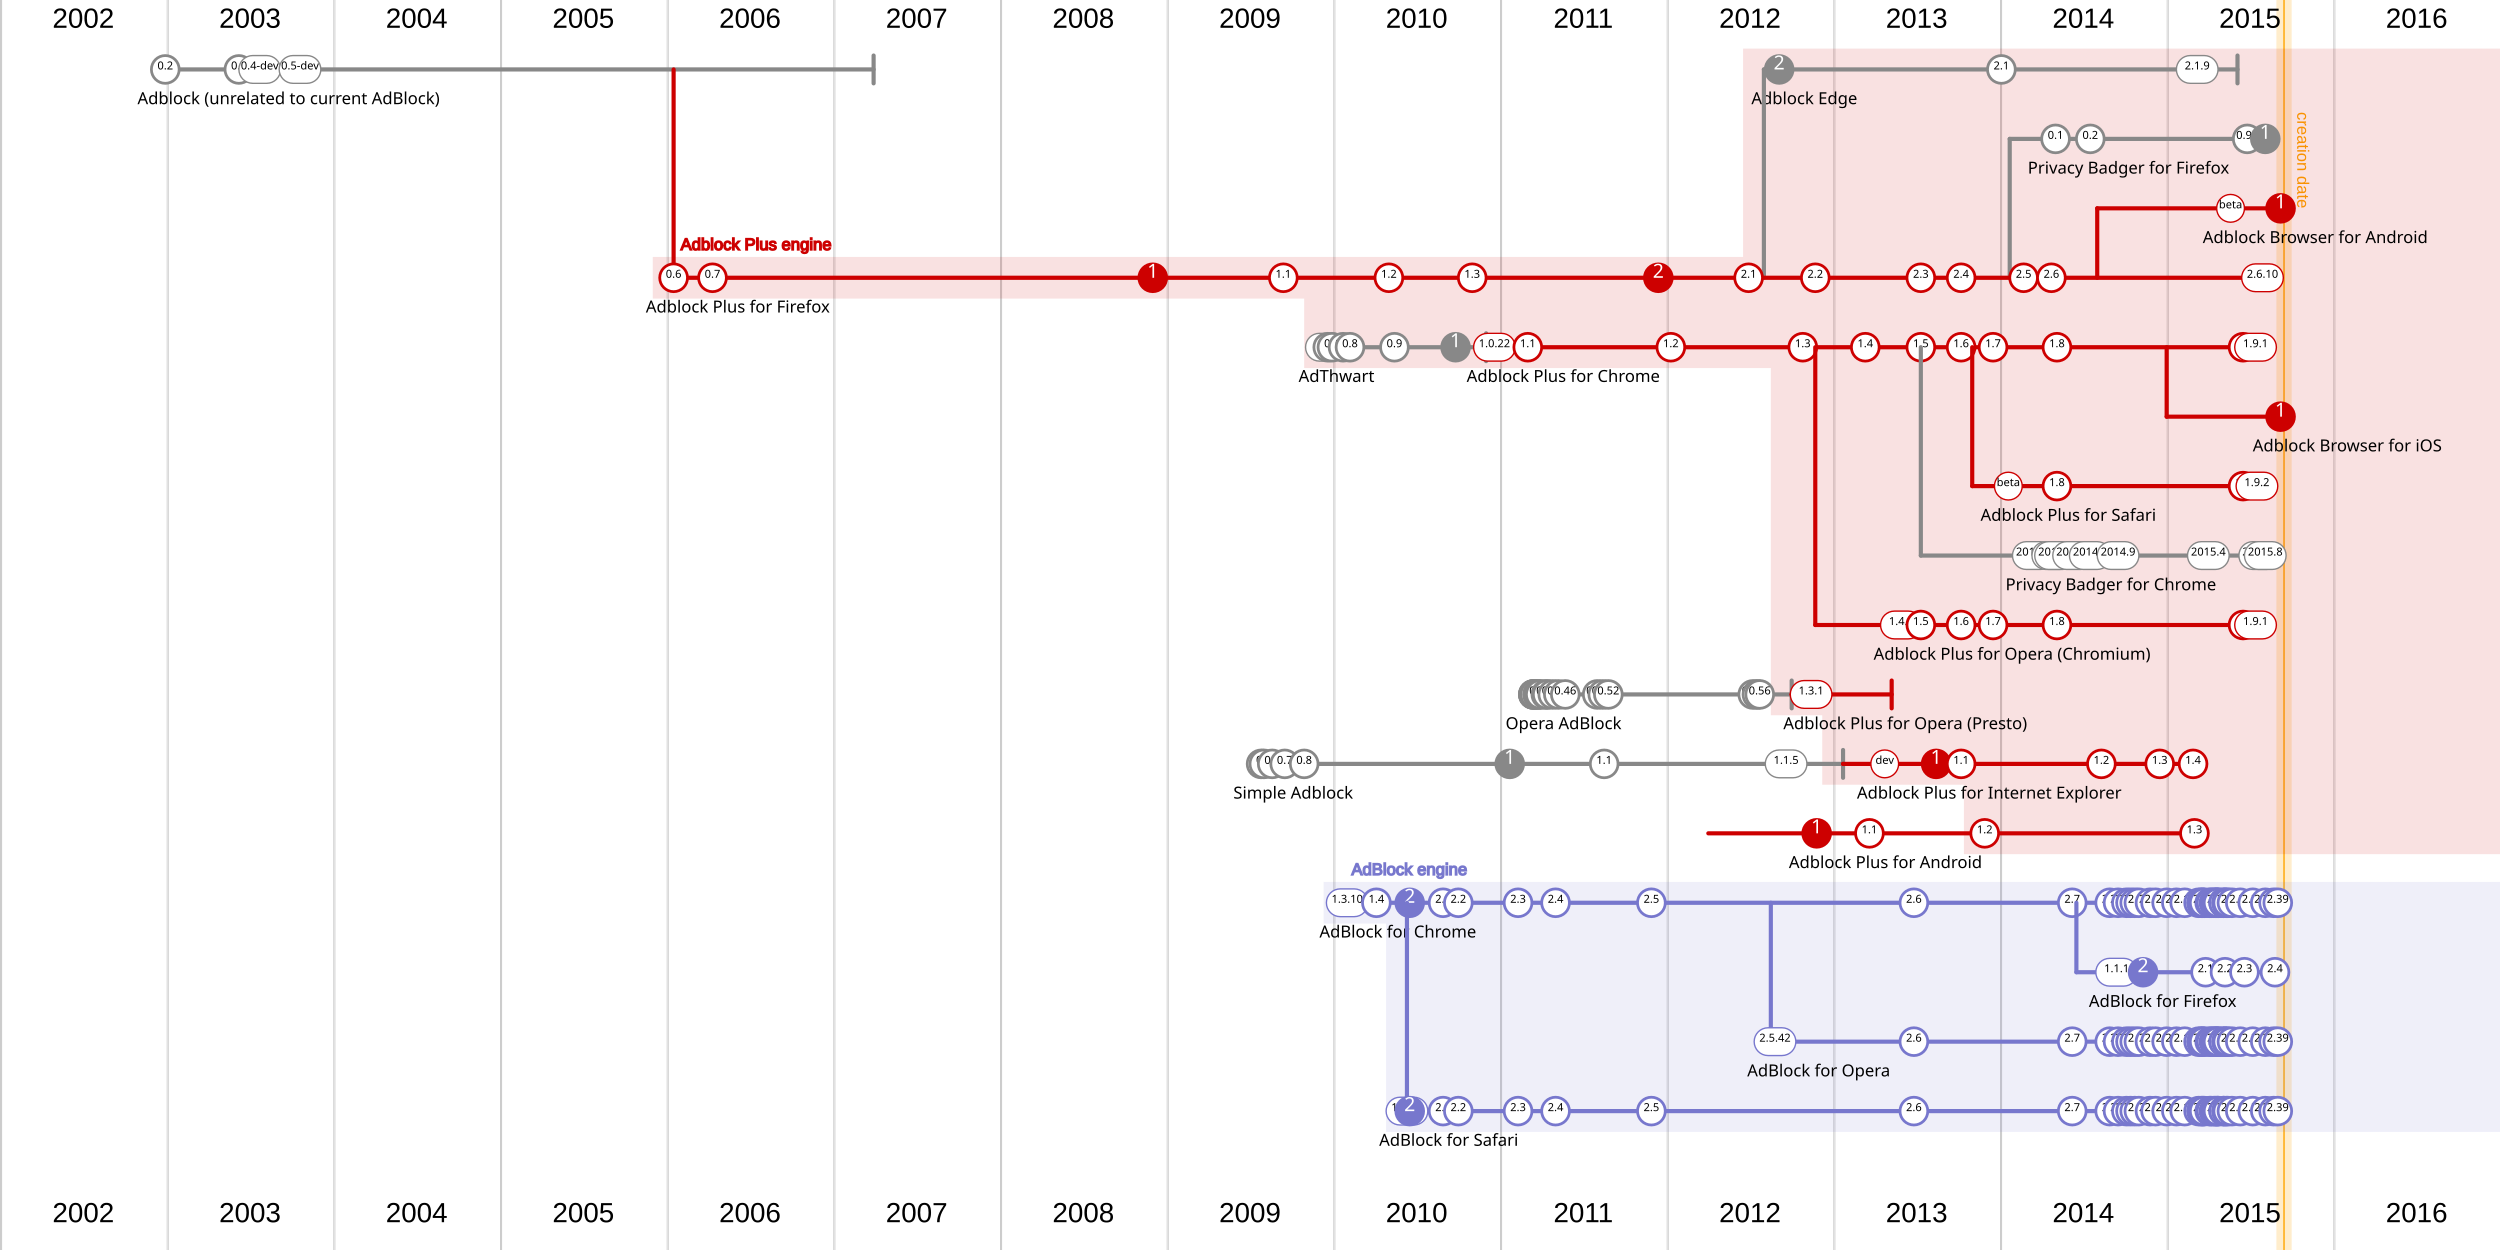
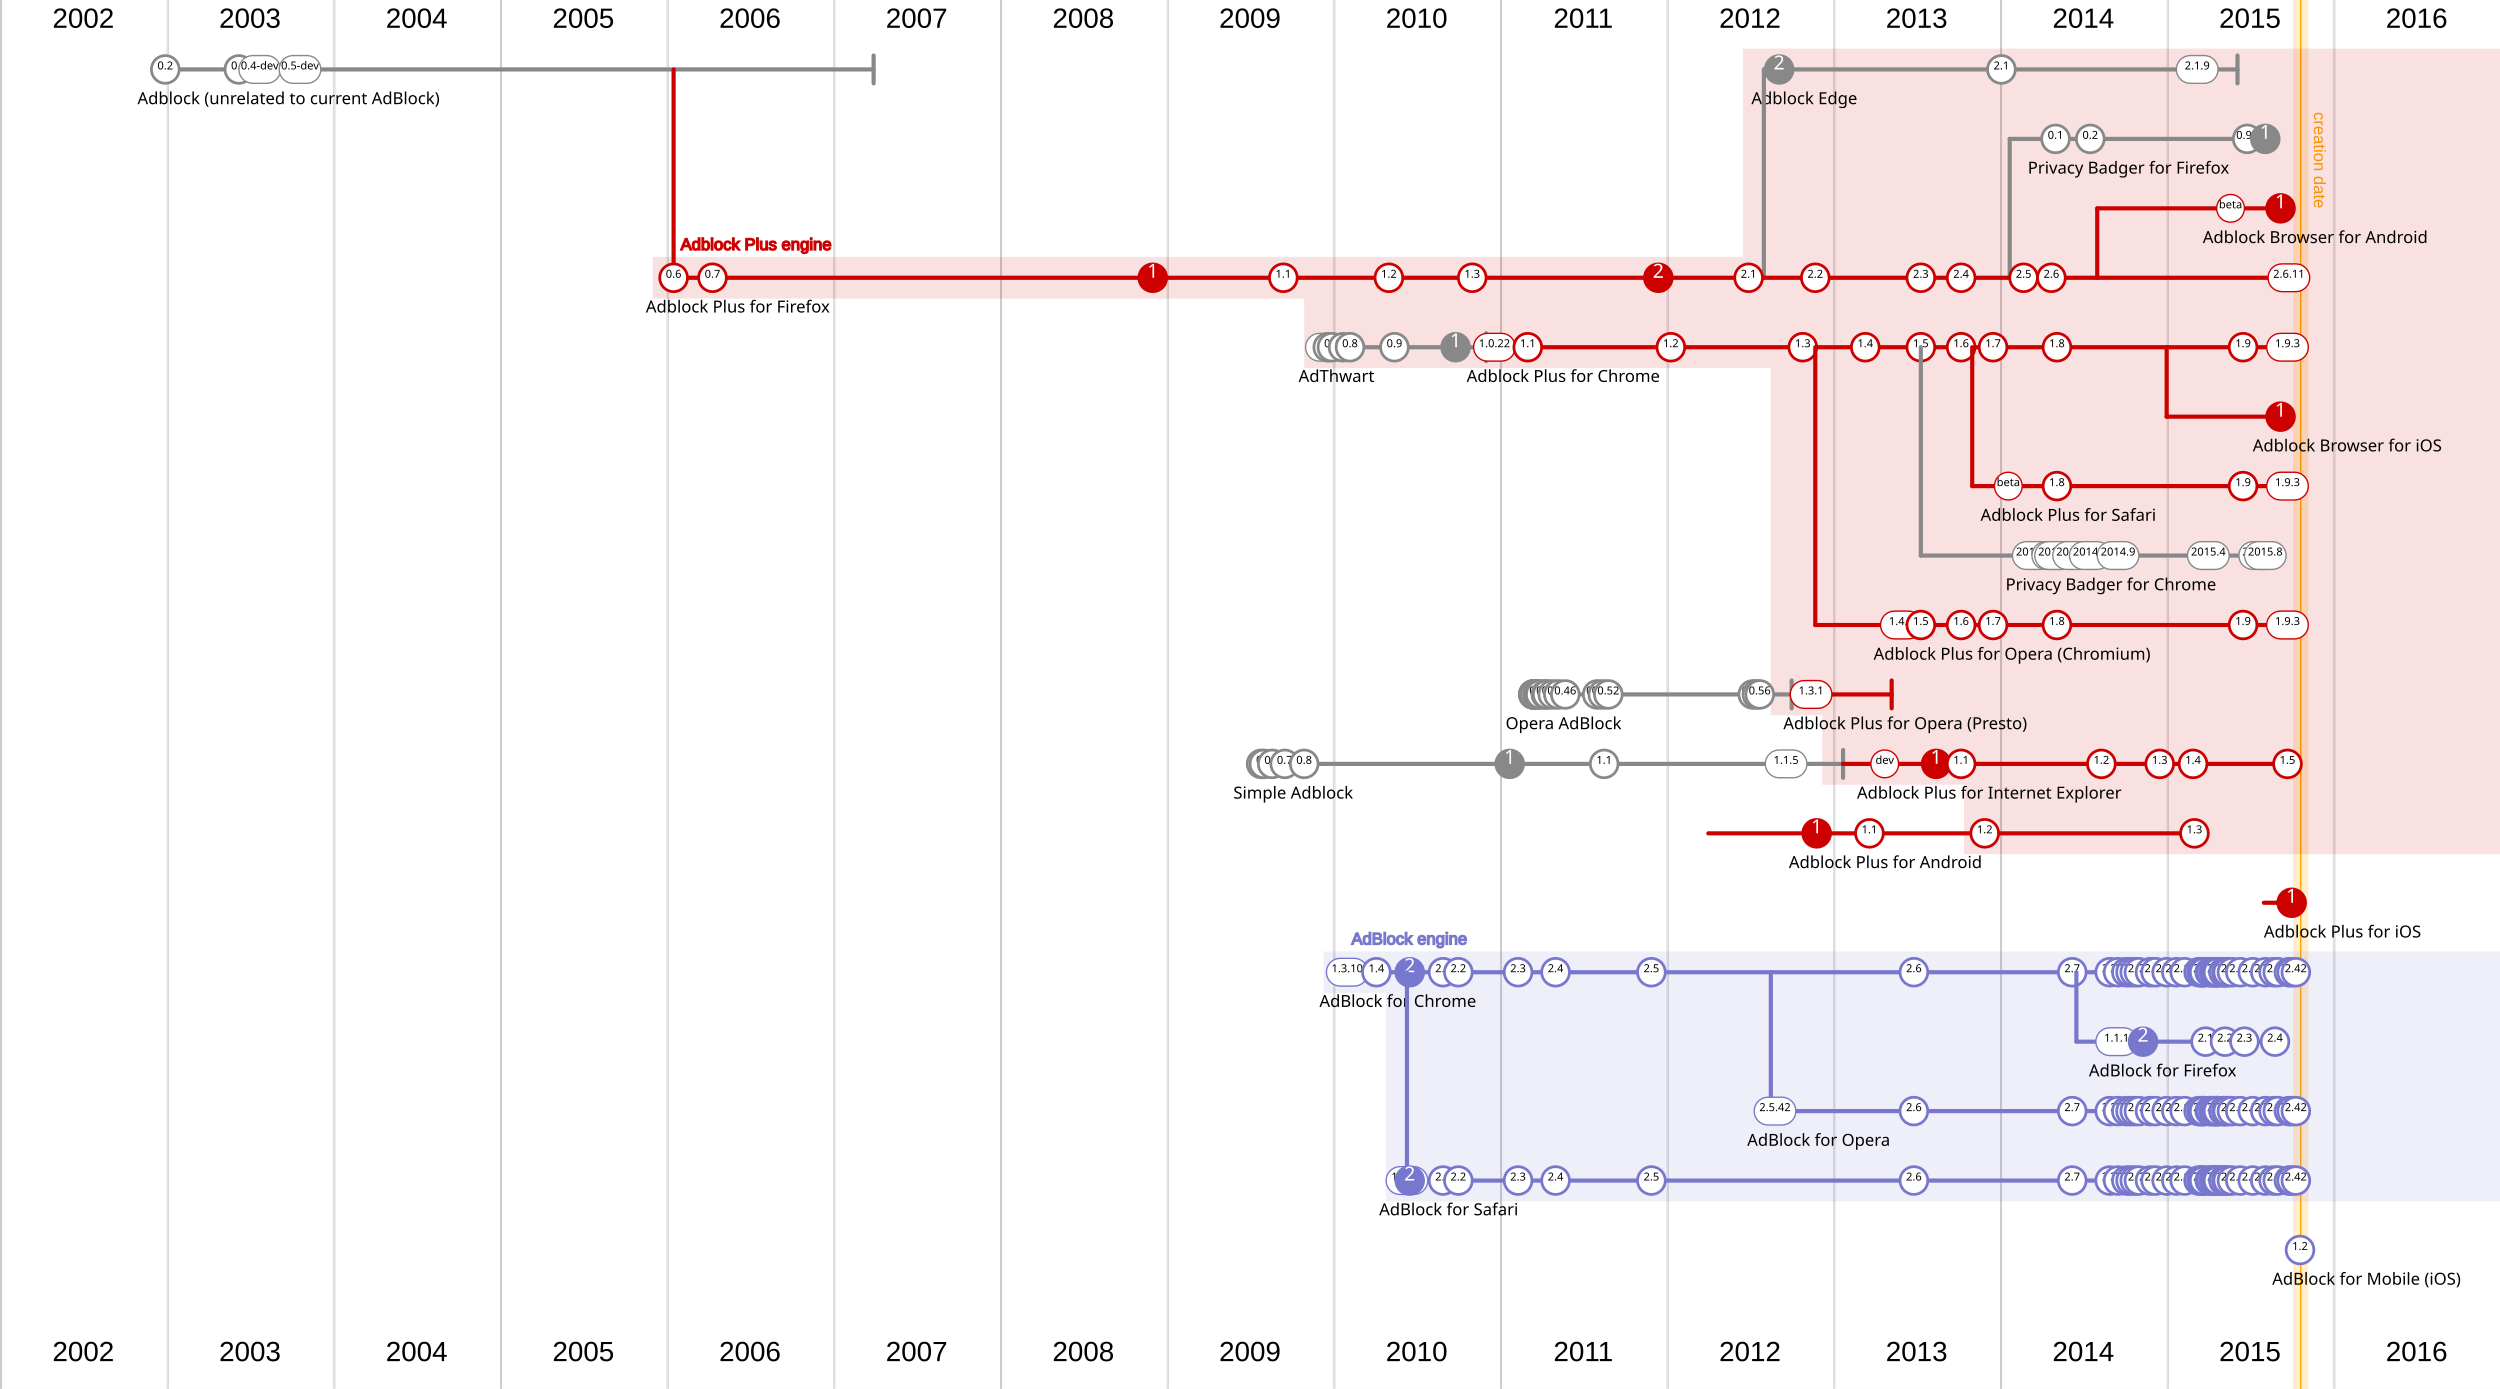
- <svg xmlns="http://www.w3.org/2000/svg" xmlns:xlink="http://www.w3.org/1999/xlink" width="1800" height="900">
+ <svg xmlns="http://www.w3.org/2000/svg" xmlns:xlink="http://www.w3.org/1999/xlink" width="1800" height="1000">
  <defs>
    <style type="text/css">
      @namespace xlink url(http://www.w3.org/1999/xlink);
      
      text {
        font-family: "Arial", sans-serif;
        text-align: center;
        color: black;
      }
      
      line {
        stroke-linecap: round;
        stroke-width: 3px;
      }
      
      circle {
        stroke-width: 2px;
        fill: white;
      }
      
      #yearlabels text {
        font-size: 20px;
        text-anchor: middle;
      }
      
      .adblocker, .engine {
        font-size: 12px;
        font-family: sans-serif;
      }
      
      .engine {
        text-anchor: end;
        font-style: italic;
        font-weight: bold;
      }
      
      #longver {
        fill: white;
        transform: translate(-15px, -10px);
      }
      
      use[xlink|href="#longver"] {
        stroke-width: 2px;
      }
      
      .engine-none line,
      .engine-none circle,
      .engine-none use {
        stroke: #888;
      }
      
      .engine-none .version.release-major circle {
        fill: #888;
      }
      
      .engine-adblockplus-core line,
      .engine-adblockplus-core circle,
      .engine-adblockplus-core use {
        stroke: #CD0000;
      }
      
      .engine-adblockplus-core .version.release-major circle {
        fill: #CD0000;
      }
      .engine-adblock line,
      .engine-adblock circle,
      .engine-adblock use {
        stroke: #7777CD;
      }
      
      .engine-adblock .version.release-major circle {
        fill: #7777CD;
      }
      
      .version.release-patch circle,
      .version.release-patch use {
        stroke-width: 1px;
      }
      
      .version text {
        alignment-baseline: central;
        font-family: sans-serif;
        font-size: 8px;
        text-anchor: middle;
      }
      
      .version.release-major text {
        font-family: sans-serif;
        font-size: 14px;
        fill: white;
        text-anchor: middle;
      }
    </style>
    <pattern id="bglines" patternUnits="userSpaceOnUse" width="120" height="100%">
      <line x1="0" x2="0" y2="100%" stroke="#CCC" />
    </pattern>
    <rect id="longver" width="30" height="20" rx="10" />
    <g id="yearlabels">
      <text x="0">2002</text>
      <text x="120">2003</text>
      <text x="240">2004</text>
      <text x="360">2005</text>
      <text x="480">2006</text>
      <text x="600">2007</text>
      <text x="720">2008</text>
      <text x="840">2009</text>
      <text x="960">2010</text>
      <text x="1080">2011</text>
      <text x="1200">2012</text>
      <text x="1320">2013</text>
      <text x="1440">2014</text>
      <text x="1560">2015</text>
      <text x="1680">2016</text>
    </g>
    <g id="original" class="engine-none">
      <a xlink:href="http://adblock.mozdev.org/">
        <text x="0" y="0" dx="99" dy="25" class="adblocker">Adblock (unrelated to current AdBlock)</text>
      </a>
      <line stroke="" x1="111" x2="629" />
      <g class="version release-minor">
        <circle cx="119" r="10" />
        <text x="119" y="0" dy="0">0.2</text>
      </g>
      <g class="version release-minor">
        <circle cx="172" r="10" />
        <text x="172" y="0" dy="0">0.3</text>
      </g>
      <g class="version release-patch">
        <use x="187" xlink:href="#longver" />
        <text x="187" y="0" dy="0">0.4-dev</text>
      </g>
      <g class="version release-patch">
        <use x="216" xlink:href="#longver" />
        <text x="216" y="0" dy="0">0.5-dev</text>
      </g>
      <line stroke="" x1="629" y1="10" x2="629" y2="-10" />
    </g>
    <g id="adblockedge" class="engine-none">
      <a xlink:href="https://bitbucket.org/adstomper/adblockedge/">
        <text x="0" y="0" dx="1261" dy="25" class="adblocker">Adblock Edge</text>
      </a>
      <line stroke="" x1="1270" x2="1611" />
      <line stroke="" x1="1270" x2="1270" y1="0" y2="150" />
      <g class="version release-major">
        <circle cx="1281" r="10" />
        <text x="1281" y="0" dy="0">2</text>
      </g>
      <g class="version release-minor">
        <circle cx="1441" r="10" />
        <text x="1441" y="0" dy="0">2.1</text>
      </g>
      <g class="version release-patch">
        <use x="1582" xlink:href="#longver" />
        <text x="1582" y="0" dy="0">2.1.9</text>
      </g>
      <line stroke="" x1="1611" y1="10" x2="1611" y2="-10" />
    </g>
    <g id="privacybadger-firefox" class="engine-none">
      <a xlink:href="https://www.eff.org/privacybadger">
        <text x="0" y="0" dx="1460" dy="25" class="adblocker">Privacy Badger for Firefox</text>
      </a>
      <line stroke="" x1="1447" x2="1631" />
      <line stroke="" x1="1447" x2="1447" y1="0" y2="100" />
      <g class="version release-minor">
        <circle cx="1480" r="10" />
        <text x="1480" y="0" dy="0">0.1</text>
      </g>
      <g class="version release-minor">
        <circle cx="1505" r="10" />
        <text x="1505" y="0" dy="0">0.2</text>
      </g>
      <g class="version release-minor">
        <circle cx="1618" r="10" />
        <text x="1618" y="0" dy="0">0.99</text>
      </g>
      <g class="version release-major">
        <circle cx="1631" r="10" />
        <text x="1631" y="0" dy="0">1</text>
      </g>
    </g>
    <g id="adblockbrowser-android" class="engine-adblockplus-core">
      <a xlink:href="https://adblockbrowser.org">
        <text x="0" y="0" dx="1586" dy="25" class="adblocker">Adblock Browser for Android</text>
      </a>
      <line stroke="" x1="1510" x2="1642" />
      <line stroke="" x1="1510" x2="1510" y1="0" y2="50" />
      <g class="version release-patch">
        <circle cx="1606" r="10" />
        <text x="1606" y="0" dy="0">beta</text>
      </g>
      <g class="version release-major">
        <circle cx="1642" r="10" />
        <text x="1642" y="0" dy="0">1</text>
      </g>
    </g>
    <g id="adblockplus-firefox" class="engine-adblockplus-core">
      <a xlink:href="https://adblockplus.org/en/firefox">
        <text x="0" y="0" dx="465" dy="25" class="adblocker">Adblock Plus for Firefox</text>
      </a>
-       <line stroke="" x1="485" x2="1629" />
+       <line stroke="" x1="485" x2="1648" />
      <line stroke="" x1="485" x2="485" y1="0" y2="-150" />
      <g class="version release-minor">
        <circle cx="485" r="10" />
        <text x="485" y="0" dy="0">0.6</text>
      </g>
      <g class="version release-minor">
        <circle cx="513" r="10" />
        <text x="513" y="0" dy="0">0.7</text>
      </g>
      <g class="version release-major">
        <circle cx="830" r="10" />
        <text x="830" y="0" dy="0">1</text>
      </g>
      <g class="version release-minor">
        <circle cx="924" r="10" />
        <text x="924" y="0" dy="0">1.1</text>
      </g>
      <g class="version release-minor">
        <circle cx="1000" r="10" />
        <text x="1000" y="0" dy="0">1.2</text>
      </g>
      <g class="version release-minor">
        <circle cx="1060" r="10" />
        <text x="1060" y="0" dy="0">1.3</text>
      </g>
      <g class="version release-major">
        <circle cx="1194" r="10" />
        <text x="1194" y="0" dy="0">2</text>
      </g>
      <g class="version release-minor">
        <circle cx="1259" r="10" />
        <text x="1259" y="0" dy="0">2.1</text>
      </g>
      <g class="version release-minor">
        <circle cx="1307" r="10" />
        <text x="1307" y="0" dy="0">2.2</text>
      </g>
      <g class="version release-minor">
        <circle cx="1383" r="10" />
        <text x="1383" y="0" dy="0">2.3</text>
      </g>
      <g class="version release-minor">
        <circle cx="1412" r="10" />
        <text x="1412" y="0" dy="0">2.4</text>
      </g>
      <g class="version release-minor">
        <circle cx="1457" r="10" />
        <text x="1457" y="0" dy="0">2.5</text>
      </g>
      <g class="version release-minor">
        <circle cx="1477" r="10" />
        <text x="1477" y="0" dy="0">2.6</text>
      </g>
      <g class="version release-patch">
-         <use x="1629" xlink:href="#longver" />
-         <text x="1629" y="0" dy="0">2.6.10</text>
+         <use x="1648" xlink:href="#longver" />
+         <text x="1648" y="0" dy="0">2.6.11</text>
      </g>
    </g>
    <g id="adthwart" class="engine-none">
      <a xlink:href="https://code.google.com/p/adthwart/">
        <text x="0" y="0" dx="935" dy="25" class="adblocker">AdThwart</text>
      </a>
      <line stroke="" x1="954" x2="1070" />
      <g class="version release-patch">
        <use x="955" xlink:href="#longver" />
        <text x="955" y="0" dy="0">0.4.8</text>
      </g>
      <g class="version release-minor">
        <circle cx="956" r="10" />
        <text x="956" y="0" dy="0">0.5</text>
      </g>
      <g class="version release-minor">
        <circle cx="959" r="10" />
        <text x="959" y="0" dy="0">0.6</text>
      </g>
      <g class="version release-minor">
        <circle cx="967" r="10" />
        <text x="967" y="0" dy="0">0.7</text>
      </g>
      <g class="version release-minor">
        <circle cx="972" r="10" />
        <text x="972" y="0" dy="0">0.8</text>
      </g>
      <g class="version release-minor">
        <circle cx="1004" r="10" />
        <text x="1004" y="0" dy="0">0.9</text>
      </g>
      <g class="version release-major">
        <circle cx="1048" r="10" />
        <text x="1048" y="0" dy="0">1</text>
      </g>
      <line stroke="" x1="1070" y1="10" x2="1070" y2="-10" />
    </g>
    <g id="adblockplus-chrome" class="engine-adblockplus-core">
      <a xlink:href="https://adblockplus.org/en/chrome">
        <text x="0" y="0" dx="1056" dy="25" class="adblocker">Adblock Plus for Chrome</text>
      </a>
-       <line stroke="" x1="1070" x2="1624" />
+       <line stroke="" x1="1070" x2="1647" />
      <line stroke="" x1="1070" x2="1070" y1="0" y2="0" />
      <g class="version release-patch">
        <use x="1076" xlink:href="#longver" />
        <text x="1076" y="0" dy="0">1.0.22</text>
      </g>
      <g class="version release-minor">
        <circle cx="1100" r="10" />
        <text x="1100" y="0" dy="0">1.1</text>
      </g>
      <g class="version release-minor">
        <circle cx="1203" r="10" />
        <text x="1203" y="0" dy="0">1.2</text>
      </g>
      <g class="version release-minor">
        <circle cx="1298" r="10" />
        <text x="1298" y="0" dy="0">1.3</text>
      </g>
      <g class="version release-minor">
        <circle cx="1343" r="10" />
        <text x="1343" y="0" dy="0">1.4</text>
      </g>
      <g class="version release-minor">
        <circle cx="1383" r="10" />
        <text x="1383" y="0" dy="0">1.5</text>
      </g>
      <g class="version release-minor">
        <circle cx="1412" r="10" />
        <text x="1412" y="0" dy="0">1.6</text>
      </g>
      <g class="version release-minor">
        <circle cx="1435" r="10" />
        <text x="1435" y="0" dy="0">1.7</text>
      </g>
      <g class="version release-minor">
        <circle cx="1481" r="10" />
        <text x="1481" y="0" dy="0">1.8</text>
      </g>
      <g class="version release-minor">
        <circle cx="1615" r="10" />
        <text x="1615" y="0" dy="0">1.9</text>
      </g>
      <g class="version release-patch">
-         <use x="1624" xlink:href="#longver" />
-         <text x="1624" y="0" dy="0">1.9.1</text>
+         <use x="1647" xlink:href="#longver" />
+         <text x="1647" y="0" dy="0">1.9.3</text>
      </g>
    </g>
    <g id="adblockbrowser-ios" class="engine-adblockplus-core">
      <a xlink:href="https://adblockbrowser.org">
        <text x="0" y="0" dx="1622" dy="25" class="adblocker">Adblock Browser for iOS</text>
      </a>
      <line stroke="" x1="1560" x2="1642" />
      <line stroke="" x1="1560" x2="1560" y1="0" y2="-50" />
      <g class="version release-major">
        <circle cx="1642" r="10" />
        <text x="1642" y="0" dy="0">1</text>
      </g>
    </g>
    <g id="adblockplus-safari" class="engine-adblockplus-core">
      <a xlink:href="https://adblockplus.org/en/safari">
        <text x="0" y="0" dx="1426" dy="25" class="adblocker">Adblock Plus for Safari</text>
      </a>
-       <line stroke="" x1="1420" x2="1625" />
+       <line stroke="" x1="1420" x2="1647" />
      <line stroke="" x1="1420" x2="1420" y1="0" y2="-100" />
      <g class="version release-patch">
        <circle cx="1446" r="10" />
        <text x="1446" y="0" dy="0">beta</text>
      </g>
      <g class="version release-minor">
        <circle cx="1481" r="10" />
        <text x="1481" y="0" dy="0">1.8</text>
      </g>
      <g class="version release-minor">
        <circle cx="1615" r="10" />
        <text x="1615" y="0" dy="0">1.9</text>
      </g>
      <g class="version release-patch">
-         <use x="1625" xlink:href="#longver" />
-         <text x="1625" y="0" dy="0">1.9.2</text>
+         <use x="1647" xlink:href="#longver" />
+         <text x="1647" y="0" dy="0">1.9.3</text>
      </g>
    </g>
    <g id="privacybadger-chrome" class="engine-none">
      <a xlink:href="https://www.eff.org/privacybadger">
        <text x="0" y="0" dx="1444" dy="25" class="adblocker">Privacy Badger for Chrome</text>
      </a>
      <line stroke="" x1="1383" x2="1631" />
      <line stroke="" x1="1383" x2="1383" y1="0" y2="-150" />
      <g class="version release-minor">
        <use x="1464" xlink:href="#longver" />
        <text x="1464" y="0" dy="0">2014.3</text>
      </g>
      <g class="version release-minor">
        <use x="1478" xlink:href="#longver" />
        <text x="1478" y="0" dy="0">2014.4</text>
      </g>
      <g class="version release-minor">
        <use x="1480" xlink:href="#longver" />
        <text x="1480" y="0" dy="0">2014.5</text>
      </g>
      <g class="version release-minor">
        <use x="1493" xlink:href="#longver" />
        <text x="1493" y="0" dy="0">2014.6</text>
      </g>
      <g class="version release-minor">
        <use x="1505" xlink:href="#longver" />
        <text x="1505" y="0" dy="0">2014.7</text>
      </g>
      <g class="version release-minor">
        <use x="1525" xlink:href="#longver" />
        <text x="1525" y="0" dy="0">2014.9</text>
      </g>
      <g class="version release-minor">
        <use x="1590" xlink:href="#longver" />
        <text x="1590" y="0" dy="0">2015.4</text>
      </g>
      <g class="version release-minor">
        <use x="1627" xlink:href="#longver" />
        <text x="1627" y="0" dy="0">2015.7</text>
      </g>
      <g class="version release-minor">
        <use x="1631" xlink:href="#longver" />
        <text x="1631" y="0" dy="0">2015.8</text>
      </g>
    </g>
    <g id="adblockplus-opera-chromium" class="engine-adblockplus-core">
      <a xlink:href="https://adblockplus.org/en/opera">
        <text x="0" y="0" dx="1349" dy="25" class="adblocker">Adblock Plus for Opera (Chromium)</text>
      </a>
-       <line stroke="" x1="1307" x2="1624" />
+       <line stroke="" x1="1307" x2="1647" />
      <line stroke="" x1="1307" x2="1307" y1="0" y2="-200" />
      <g class="version release-patch">
        <use x="1369" xlink:href="#longver" />
        <text x="1369" y="0" dy="0">1.4.1</text>
      </g>
      <g class="version release-minor">
        <circle cx="1383" r="10" />
        <text x="1383" y="0" dy="0">1.5</text>
      </g>
      <g class="version release-minor">
        <circle cx="1412" r="10" />
        <text x="1412" y="0" dy="0">1.6</text>
      </g>
      <g class="version release-minor">
        <circle cx="1435" r="10" />
        <text x="1435" y="0" dy="0">1.7</text>
      </g>
      <g class="version release-minor">
        <circle cx="1481" r="10" />
        <text x="1481" y="0" dy="0">1.8</text>
      </g>
      <g class="version release-minor">
        <circle cx="1615" r="10" />
        <text x="1615" y="0" dy="0">1.9</text>
      </g>
      <g class="version release-patch">
-         <use x="1624" xlink:href="#longver" />
-         <text x="1624" y="0" dy="0">1.9.1</text>
+         <use x="1647" xlink:href="#longver" />
+         <text x="1647" y="0" dy="0">1.9.3</text>
      </g>
    </g>
    <g id="opera-adblock" class="engine-none">
      <a xlink:href="">
        <text x="0" y="0" dx="1084" dy="25" class="adblocker">Opera AdBlock</text>
      </a>
      <line stroke="" x1="1104" x2="1290" />
      <g class="version release-minor">
        <circle cx="1104" r="10" />
        <text x="1104" y="0" dy="0">0.12</text>
      </g>
      <g class="version release-minor">
        <circle cx="1104" r="10" />
        <text x="1104" y="0" dy="0">0.13</text>
      </g>
      <g class="version release-minor">
        <circle cx="1104" r="10" />
        <text x="1104" y="0" dy="0">0.14</text>
      </g>
      <g class="version release-minor">
        <circle cx="1105" r="10" />
        <text x="1105" y="0" dy="0">0.23</text>
      </g>
      <g class="version release-minor">
        <circle cx="1107" r="10" />
        <text x="1107" y="0" dy="0">0.27</text>
      </g>
      <g class="version release-minor">
        <circle cx="1108" r="10" />
        <text x="1108" y="0" dy="0">0.32</text>
      </g>
      <g class="version release-minor">
        <circle cx="1109" r="10" />
        <text x="1109" y="0" dy="0">0.34</text>
      </g>
      <g class="version release-minor">
        <circle cx="1113" r="10" />
        <text x="1113" y="0" dy="0">0.37</text>
      </g>
      <g class="version release-minor">
        <circle cx="1114" r="10" />
        <text x="1114" y="0" dy="0">0.38</text>
      </g>
      <g class="version release-minor">
        <circle cx="1118" r="10" />
        <text x="1118" y="0" dy="0">0.43</text>
      </g>
      <g class="version release-minor">
        <circle cx="1122" r="10" />
        <text x="1122" y="0" dy="0">0.44</text>
      </g>
      <g class="version release-minor">
        <circle cx="1127" r="10" />
        <text x="1127" y="0" dy="0">0.46</text>
      </g>
      <g class="version release-minor">
        <circle cx="1150" r="10" />
        <text x="1150" y="0" dy="0">0.50</text>
      </g>
      <g class="version release-minor">
        <circle cx="1154" r="10" />
        <text x="1154" y="0" dy="0">0.51</text>
      </g>
      <g class="version release-minor">
        <circle cx="1158" r="10" />
        <text x="1158" y="0" dy="0">0.52</text>
      </g>
      <g class="version release-minor">
        <circle cx="1262" r="10" />
        <text x="1262" y="0" dy="0">0.54</text>
      </g>
      <g class="version release-minor">
        <circle cx="1265" r="10" />
        <text x="1265" y="0" dy="0">0.55</text>
      </g>
      <g class="version release-minor">
        <circle cx="1267" r="10" />
        <text x="1267" y="0" dy="0">0.56</text>
      </g>
      <line stroke="" x1="1290" y1="10" x2="1290" y2="-10" />
    </g>
    <g id="adblockplus-opera-presto" class="engine-adblockplus-core">
      <a xlink:href="https://adblockplus.org/en/opera">
        <text x="0" y="0" dx="1284" dy="25" class="adblocker">Adblock Plus for Opera (Presto)</text>
      </a>
      <line stroke="" x1="1290" x2="1362" />
      <line stroke="" x1="1290" x2="1290" y1="0" y2="0" />
      <g class="version release-patch">
        <use x="1304" xlink:href="#longver" />
        <text x="1304" y="0" dy="0">1.3.1</text>
      </g>
      <line stroke="" x1="1362" y1="10" x2="1362" y2="-10" />
    </g>
    <g id="simpleadblock" class="engine-none">
      <a xlink:href="http://simple-adblock.com/releases/ and https://hg.adblockplus.org/adblockplusie">
        <text x="0" y="0" dx="888" dy="25" class="adblocker">Simple Adblock</text>
      </a>
      <line stroke="" x1="908" x2="1327" />
      <g class="version release-minor">
        <circle cx="908" r="10" />
        <text x="908" y="0" dy="0">0.4</text>
      </g>
      <g class="version release-minor">
        <circle cx="910" r="10" />
        <text x="910" y="0" dy="0">0.5</text>
      </g>
      <g class="version release-minor">
        <circle cx="916" r="10" />
        <text x="916" y="0" dy="0">0.6</text>
      </g>
      <g class="version release-minor">
        <circle cx="925" r="10" />
        <text x="925" y="0" dy="0">0.7</text>
      </g>
      <g class="version release-minor">
        <circle cx="939" r="10" />
        <text x="939" y="0" dy="0">0.8</text>
      </g>
      <g class="version release-major">
        <circle cx="1087" r="10" />
        <text x="1087" y="0" dy="0">1</text>
      </g>
      <g class="version release-minor">
        <circle cx="1155" r="10" />
        <text x="1155" y="0" dy="0">1.1</text>
      </g>
      <g class="version release-patch">
        <use x="1286" xlink:href="#longver" />
        <text x="1286" y="0" dy="0">1.1.5</text>
      </g>
      <line stroke="" x1="1327" y1="10" x2="1327" y2="-10" />
    </g>
    <g id="adblockplus-ie" class="engine-adblockplus-core">
      <a xlink:href="https://adblockplus.org/en/internet-explorer">
        <text x="0" y="0" dx="1337" dy="25" class="adblocker">Adblock Plus for Internet Explorer</text>
      </a>
-       <line stroke="" x1="1327" x2="1579" />
+       <line stroke="" x1="1327" x2="1647" />
      <line stroke="" x1="1327" x2="1327" y1="0" y2="0" />
      <g class="version release-patch">
        <circle cx="1357" r="10" />
        <text x="1357" y="0" dy="0">dev</text>
      </g>
      <g class="version release-major">
        <circle cx="1394" r="10" />
        <text x="1394" y="0" dy="0">1</text>
      </g>
      <g class="version release-minor">
        <circle cx="1412" r="10" />
        <text x="1412" y="0" dy="0">1.1</text>
      </g>
      <g class="version release-minor">
        <circle cx="1513" r="10" />
        <text x="1513" y="0" dy="0">1.2</text>
      </g>
      <g class="version release-minor">
        <circle cx="1555" r="10" />
        <text x="1555" y="0" dy="0">1.3</text>
      </g>
      <g class="version release-minor">
        <circle cx="1579" r="10" />
        <text x="1579" y="0" dy="0">1.4</text>
+       </g>
+       <g class="version release-minor">
+         <circle cx="1647" r="10" />
+         <text x="1647" y="0" dy="0">1.5</text>
      </g>
    </g>
    <g id="adblockplus-android" class="engine-adblockplus-core">
      <a xlink:href="https://adblockplus.org/en/android">
        <text x="0" y="0" dx="1288" dy="25" class="adblocker">Adblock Plus for Android</text>
      </a>
      <line stroke="" x1="1230" x2="1580" />
      <g class="version release-major">
        <circle cx="1308" r="10" />
        <text x="1308" y="0" dy="0">1</text>
      </g>
      <g class="version release-minor">
        <circle cx="1346" r="10" />
        <text x="1346" y="0" dy="0">1.1</text>
      </g>
      <g class="version release-minor">
        <circle cx="1429" r="10" />
        <text x="1429" y="0" dy="0">1.2</text>
      </g>
      <g class="version release-minor">
        <circle cx="1580" r="10" />
        <text x="1580" y="0" dy="0">1.3</text>
      </g>
    </g>
+     <g id="adblockplus-ios" class="engine-adblockplus-core">
+       <a xlink:href="https://adblockplus.org/en/safari">
+         <text x="0" y="0" dx="1630" dy="25" class="adblocker">Adblock Plus for iOS</text>
+       </a>
+       <line stroke="" x1="1630" x2="1650" />
+       <g class="version release-major">
+         <circle cx="1650" r="10" />
+         <text x="1650" y="0" dy="0">1</text>
+       </g>
+     </g>
    <g id="adblock-chrome" class="engine-adblock">
      <a xlink:href="https://getadblock.com/">
        <text x="0" y="0" dx="950" dy="25" class="adblocker">AdBlock for Chrome</text>
      </a>
-       <line stroke="" x1="968" x2="1640" />
+       <line stroke="" x1="968" x2="1653" />
      <g class="version release-patch">
        <use x="970" xlink:href="#longver" />
        <text x="970" y="0" dy="0">1.3.10</text>
      </g>
      <g class="version release-minor">
        <circle cx="991" r="10" />
        <text x="991" y="0" dy="0">1.4</text>
      </g>
      <g class="version release-major">
        <circle cx="1015" r="10" />
        <text x="1015" y="0" dy="0">2</text>
      </g>
      <g class="version release-minor">
        <circle cx="1039" r="10" />
        <text x="1039" y="0" dy="0">2.1</text>
      </g>
      <g class="version release-minor">
        <circle cx="1050" r="10" />
        <text x="1050" y="0" dy="0">2.2</text>
      </g>
      <g class="version release-minor">
        <circle cx="1093" r="10" />
        <text x="1093" y="0" dy="0">2.3</text>
      </g>
      <g class="version release-minor">
        <circle cx="1120" r="10" />
        <text x="1120" y="0" dy="0">2.4</text>
      </g>
      <g class="version release-minor">
        <circle cx="1189" r="10" />
        <text x="1189" y="0" dy="0">2.5</text>
      </g>
      <g class="version release-minor">
        <circle cx="1378" r="10" />
        <text x="1378" y="0" dy="0">2.6</text>
      </g>
      <g class="version release-minor">
        <circle cx="1492" r="10" />
        <text x="1492" y="0" dy="0">2.7</text>
      </g>
      <g class="version release-minor">
        <circle cx="1519" r="10" />
        <text x="1519" y="0" dy="0">2.8</text>
      </g>
      <g class="version release-minor">
        <circle cx="1525" r="10" />
        <text x="1525" y="0" dy="0">2.9</text>
      </g>
      <g class="version release-minor">
        <circle cx="1531" r="10" />
        <text x="1531" y="0" dy="0">2.10</text>
      </g>
      <g class="version release-minor">
        <circle cx="1534" r="10" />
        <text x="1534" y="0" dy="0">2.11</text>
      </g>
      <g class="version release-minor">
        <circle cx="1537" r="10" />
        <text x="1537" y="0" dy="0">2.12</text>
      </g>
      <g class="version release-minor">
        <circle cx="1540" r="10" />
        <text x="1540" y="0" dy="0">2.13</text>
      </g>
      <g class="version release-minor">
        <circle cx="1548" r="10" />
        <text x="1548" y="0" dy="0">2.14</text>
      </g>
      <g class="version release-minor">
        <circle cx="1552" r="10" />
        <text x="1552" y="0" dy="0">2.15</text>
      </g>
      <g class="version release-minor">
        <circle cx="1560" r="10" />
        <text x="1560" y="0" dy="0">2.16</text>
      </g>
      <g class="version release-minor">
        <circle cx="1567" r="10" />
        <text x="1567" y="0" dy="0">2.17</text>
      </g>
      <g class="version release-minor">
        <circle cx="1573" r="10" />
        <text x="1573" y="0" dy="0">2.18</text>
      </g>
      <g class="version release-minor">
        <circle cx="1583" r="10" />
        <text x="1583" y="0" dy="0">2.19</text>
      </g>
      <g class="version release-minor">
        <circle cx="1585" r="10" />
        <text x="1585" y="0" dy="0">2.20</text>
      </g>
      <g class="version release-minor">
        <circle cx="1586" r="10" />
        <text x="1586" y="0" dy="0">2.21</text>
      </g>
      <g class="version release-minor">
        <circle cx="1587" r="10" />
        <text x="1587" y="0" dy="0">2.22</text>
      </g>
      <g class="version release-minor">
        <circle cx="1591" r="10" />
        <text x="1591" y="0" dy="0">2.23</text>
      </g>
      <g class="version release-minor">
        <circle cx="1592" r="10" />
        <text x="1592" y="0" dy="0">2.24</text>
      </g>
      <g class="version release-minor">
        <circle cx="1594" r="10" />
        <text x="1594" y="0" dy="0">2.25</text>
      </g>
      <g class="version release-minor">
        <circle cx="1595" r="10" />
        <text x="1595" y="0" dy="0">2.26</text>
      </g>
      <g class="version release-minor">
        <circle cx="1596" r="10" />
        <text x="1596" y="0" dy="0">2.27</text>
      </g>
      <g class="version release-minor">
        <circle cx="1597" r="10" />
        <text x="1597" y="0" dy="0">2.28</text>
      </g>
      <g class="version release-minor">
        <circle cx="1597" r="10" />
        <text x="1597" y="0" dy="0">2.29</text>
      </g>
      <g class="version release-minor">
        <circle cx="1601" r="10" />
        <text x="1601" y="0" dy="0">2.30</text>
      </g>
      <g class="version release-minor">
        <circle cx="1601" r="10" />
        <text x="1601" y="0" dy="0">2.31</text>
      </g>
      <g class="version release-minor">
        <circle cx="1603" r="10" />
        <text x="1603" y="0" dy="0">2.32</text>
      </g>
      <g class="version release-minor">
        <circle cx="1604" r="10" />
        <text x="1604" y="0" dy="0">2.33</text>
      </g>
      <g class="version release-minor">
        <circle cx="1607" r="10" />
        <text x="1607" y="0" dy="0">2.34</text>
      </g>
      <g class="version release-minor">
        <circle cx="1613" r="10" />
        <text x="1613" y="0" dy="0">2.35</text>
      </g>
      <g class="version release-minor">
        <circle cx="1622" r="10" />
        <text x="1622" y="0" dy="0">2.36</text>
      </g>
      <g class="version release-minor">
        <circle cx="1631" r="10" />
        <text x="1631" y="0" dy="0">2.37</text>
      </g>
      <g class="version release-minor">
        <circle cx="1637" r="10" />
        <text x="1637" y="0" dy="0">2.38</text>
      </g>
      <g class="version release-minor">
        <circle cx="1640" r="10" />
        <text x="1640" y="0" dy="0">2.39</text>
+       </g>
+       <g class="version release-minor">
+         <circle cx="1648" r="10" />
+         <text x="1648" y="0" dy="0">2.40</text>
+       </g>
+       <g class="version release-minor">
+         <circle cx="1650" r="10" />
+         <text x="1650" y="0" dy="0">2.41</text>
+       </g>
+       <g class="version release-minor">
+         <circle cx="1653" r="10" />
+         <text x="1653" y="0" dy="0">2.42</text>
      </g>
    </g>
    <g id="adblock-firefox" class="engine-adblock">
      <a xlink:href="https://getadblock.com/">
        <text x="0" y="0" dx="1504" dy="25" class="adblocker">AdBlock for Firefox</text>
      </a>
      <line stroke="" x1="1495" x2="1638" />
      <line stroke="" x1="1495" x2="1495" y1="0" y2="-50" />
      <g class="version release-patch">
        <use x="1524" xlink:href="#longver" />
        <text x="1524" y="0" dy="0">1.1.1</text>
      </g>
      <g class="version release-major">
        <circle cx="1543" r="10" />
        <text x="1543" y="0" dy="0">2</text>
      </g>
      <g class="version release-minor">
        <circle cx="1588" r="10" />
        <text x="1588" y="0" dy="0">2.1</text>
      </g>
      <g class="version release-minor">
        <circle cx="1602" r="10" />
        <text x="1602" y="0" dy="0">2.2</text>
      </g>
      <g class="version release-minor">
        <circle cx="1616" r="10" />
        <text x="1616" y="0" dy="0">2.3</text>
      </g>
      <g class="version release-minor">
        <circle cx="1638" r="10" />
        <text x="1638" y="0" dy="0">2.4</text>
      </g>
    </g>
    <g id="adblock-opera" class="engine-adblock">
      <a xlink:href="https://getadblock.com/">
        <text x="0" y="0" dx="1258" dy="25" class="adblocker">AdBlock for Opera</text>
      </a>
-       <line stroke="" x1="1275" x2="1640" />
+       <line stroke="" x1="1275" x2="1653" />
      <line stroke="" x1="1275" x2="1275" y1="0" y2="-100" />
      <g class="version release-patch">
        <use x="1278" xlink:href="#longver" />
        <text x="1278" y="0" dy="0">2.5.42</text>
      </g>
      <g class="version release-minor">
        <circle cx="1378" r="10" />
        <text x="1378" y="0" dy="0">2.6</text>
      </g>
      <g class="version release-minor">
        <circle cx="1492" r="10" />
        <text x="1492" y="0" dy="0">2.7</text>
      </g>
      <g class="version release-minor">
        <circle cx="1519" r="10" />
        <text x="1519" y="0" dy="0">2.8</text>
      </g>
      <g class="version release-minor">
        <circle cx="1525" r="10" />
        <text x="1525" y="0" dy="0">2.9</text>
      </g>
      <g class="version release-minor">
        <circle cx="1531" r="10" />
        <text x="1531" y="0" dy="0">2.10</text>
      </g>
      <g class="version release-minor">
        <circle cx="1534" r="10" />
        <text x="1534" y="0" dy="0">2.11</text>
      </g>
      <g class="version release-minor">
        <circle cx="1537" r="10" />
        <text x="1537" y="0" dy="0">2.12</text>
      </g>
      <g class="version release-minor">
        <circle cx="1540" r="10" />
        <text x="1540" y="0" dy="0">2.13</text>
      </g>
      <g class="version release-minor">
        <circle cx="1548" r="10" />
        <text x="1548" y="0" dy="0">2.14</text>
      </g>
      <g class="version release-minor">
        <circle cx="1552" r="10" />
        <text x="1552" y="0" dy="0">2.15</text>
      </g>
      <g class="version release-minor">
        <circle cx="1560" r="10" />
        <text x="1560" y="0" dy="0">2.16</text>
      </g>
      <g class="version release-minor">
        <circle cx="1567" r="10" />
        <text x="1567" y="0" dy="0">2.17</text>
      </g>
      <g class="version release-minor">
        <circle cx="1573" r="10" />
        <text x="1573" y="0" dy="0">2.18</text>
      </g>
      <g class="version release-minor">
        <circle cx="1583" r="10" />
        <text x="1583" y="0" dy="0">2.19</text>
      </g>
      <g class="version release-minor">
        <circle cx="1585" r="10" />
        <text x="1585" y="0" dy="0">2.20</text>
      </g>
      <g class="version release-minor">
        <circle cx="1586" r="10" />
        <text x="1586" y="0" dy="0">2.21</text>
      </g>
      <g class="version release-minor">
        <circle cx="1587" r="10" />
        <text x="1587" y="0" dy="0">2.22</text>
      </g>
      <g class="version release-minor">
        <circle cx="1591" r="10" />
        <text x="1591" y="0" dy="0">2.23</text>
      </g>
      <g class="version release-minor">
        <circle cx="1592" r="10" />
        <text x="1592" y="0" dy="0">2.24</text>
      </g>
      <g class="version release-minor">
        <circle cx="1594" r="10" />
        <text x="1594" y="0" dy="0">2.25</text>
      </g>
      <g class="version release-minor">
        <circle cx="1595" r="10" />
        <text x="1595" y="0" dy="0">2.26</text>
      </g>
      <g class="version release-minor">
        <circle cx="1596" r="10" />
        <text x="1596" y="0" dy="0">2.27</text>
      </g>
      <g class="version release-minor">
        <circle cx="1597" r="10" />
        <text x="1597" y="0" dy="0">2.28</text>
      </g>
      <g class="version release-minor">
        <circle cx="1597" r="10" />
        <text x="1597" y="0" dy="0">2.29</text>
      </g>
      <g class="version release-minor">
        <circle cx="1601" r="10" />
        <text x="1601" y="0" dy="0">2.30</text>
      </g>
      <g class="version release-minor">
        <circle cx="1601" r="10" />
        <text x="1601" y="0" dy="0">2.31</text>
      </g>
      <g class="version release-minor">
        <circle cx="1603" r="10" />
        <text x="1603" y="0" dy="0">2.32</text>
      </g>
      <g class="version release-minor">
        <circle cx="1604" r="10" />
        <text x="1604" y="0" dy="0">2.33</text>
      </g>
      <g class="version release-minor">
        <circle cx="1607" r="10" />
        <text x="1607" y="0" dy="0">2.34</text>
      </g>
      <g class="version release-minor">
        <circle cx="1613" r="10" />
        <text x="1613" y="0" dy="0">2.35</text>
      </g>
      <g class="version release-minor">
        <circle cx="1622" r="10" />
        <text x="1622" y="0" dy="0">2.36</text>
      </g>
      <g class="version release-minor">
        <circle cx="1631" r="10" />
        <text x="1631" y="0" dy="0">2.37</text>
      </g>
      <g class="version release-minor">
        <circle cx="1637" r="10" />
        <text x="1637" y="0" dy="0">2.38</text>
      </g>
      <g class="version release-minor">
        <circle cx="1640" r="10" />
        <text x="1640" y="0" dy="0">2.39</text>
+       </g>
+       <g class="version release-minor">
+         <circle cx="1648" r="10" />
+         <text x="1648" y="0" dy="0">2.40</text>
+       </g>
+       <g class="version release-minor">
+         <circle cx="1650" r="10" />
+         <text x="1650" y="0" dy="0">2.41</text>
+       </g>
+       <g class="version release-minor">
+         <circle cx="1653" r="10" />
+         <text x="1653" y="0" dy="0">2.42</text>
      </g>
    </g>
    <g id="adblock-safari" class="engine-adblock">
      <a xlink:href="https://getadblock.com/">
        <text x="0" y="0" dx="993" dy="25" class="adblocker">AdBlock for Safari</text>
      </a>
-       <line stroke="" x1="1013" x2="1640" />
+       <line stroke="" x1="1013" x2="1653" />
      <line stroke="" x1="1013" x2="1013" y1="0" y2="-150" />
      <g class="version release-patch">
        <use x="1013" xlink:href="#longver" />
        <text x="1013" y="0" dy="0">1.4.31</text>
      </g>
      <g class="version release-major">
        <circle cx="1015" r="10" />
        <text x="1015" y="0" dy="0">2</text>
      </g>
      <g class="version release-minor">
        <circle cx="1039" r="10" />
        <text x="1039" y="0" dy="0">2.1</text>
      </g>
      <g class="version release-minor">
        <circle cx="1050" r="10" />
        <text x="1050" y="0" dy="0">2.2</text>
      </g>
      <g class="version release-minor">
        <circle cx="1093" r="10" />
        <text x="1093" y="0" dy="0">2.3</text>
      </g>
      <g class="version release-minor">
        <circle cx="1120" r="10" />
        <text x="1120" y="0" dy="0">2.4</text>
      </g>
      <g class="version release-minor">
        <circle cx="1189" r="10" />
        <text x="1189" y="0" dy="0">2.5</text>
      </g>
      <g class="version release-minor">
        <circle cx="1378" r="10" />
        <text x="1378" y="0" dy="0">2.6</text>
      </g>
      <g class="version release-minor">
        <circle cx="1492" r="10" />
        <text x="1492" y="0" dy="0">2.7</text>
      </g>
      <g class="version release-minor">
        <circle cx="1519" r="10" />
        <text x="1519" y="0" dy="0">2.8</text>
      </g>
      <g class="version release-minor">
        <circle cx="1525" r="10" />
        <text x="1525" y="0" dy="0">2.9</text>
      </g>
      <g class="version release-minor">
        <circle cx="1531" r="10" />
        <text x="1531" y="0" dy="0">2.10</text>
      </g>
      <g class="version release-minor">
        <circle cx="1534" r="10" />
        <text x="1534" y="0" dy="0">2.11</text>
      </g>
      <g class="version release-minor">
        <circle cx="1537" r="10" />
        <text x="1537" y="0" dy="0">2.12</text>
      </g>
      <g class="version release-minor">
        <circle cx="1540" r="10" />
        <text x="1540" y="0" dy="0">2.13</text>
      </g>
      <g class="version release-minor">
        <circle cx="1548" r="10" />
        <text x="1548" y="0" dy="0">2.14</text>
      </g>
      <g class="version release-minor">
        <circle cx="1552" r="10" />
        <text x="1552" y="0" dy="0">2.15</text>
      </g>
      <g class="version release-minor">
        <circle cx="1560" r="10" />
        <text x="1560" y="0" dy="0">2.16</text>
      </g>
      <g class="version release-minor">
        <circle cx="1567" r="10" />
        <text x="1567" y="0" dy="0">2.17</text>
      </g>
      <g class="version release-minor">
        <circle cx="1573" r="10" />
        <text x="1573" y="0" dy="0">2.18</text>
      </g>
      <g class="version release-minor">
        <circle cx="1583" r="10" />
        <text x="1583" y="0" dy="0">2.19</text>
      </g>
      <g class="version release-minor">
        <circle cx="1585" r="10" />
        <text x="1585" y="0" dy="0">2.20</text>
      </g>
      <g class="version release-minor">
        <circle cx="1586" r="10" />
        <text x="1586" y="0" dy="0">2.21</text>
      </g>
      <g class="version release-minor">
        <circle cx="1587" r="10" />
        <text x="1587" y="0" dy="0">2.22</text>
      </g>
      <g class="version release-minor">
        <circle cx="1591" r="10" />
        <text x="1591" y="0" dy="0">2.23</text>
      </g>
      <g class="version release-minor">
        <circle cx="1592" r="10" />
        <text x="1592" y="0" dy="0">2.24</text>
      </g>
      <g class="version release-minor">
        <circle cx="1594" r="10" />
        <text x="1594" y="0" dy="0">2.25</text>
      </g>
      <g class="version release-minor">
        <circle cx="1595" r="10" />
        <text x="1595" y="0" dy="0">2.26</text>
      </g>
      <g class="version release-minor">
        <circle cx="1596" r="10" />
        <text x="1596" y="0" dy="0">2.27</text>
      </g>
      <g class="version release-minor">
        <circle cx="1597" r="10" />
        <text x="1597" y="0" dy="0">2.28</text>
      </g>
      <g class="version release-minor">
        <circle cx="1597" r="10" />
        <text x="1597" y="0" dy="0">2.29</text>
      </g>
      <g class="version release-minor">
        <circle cx="1601" r="10" />
        <text x="1601" y="0" dy="0">2.30</text>
      </g>
      <g class="version release-minor">
        <circle cx="1601" r="10" />
        <text x="1601" y="0" dy="0">2.31</text>
      </g>
      <g class="version release-minor">
        <circle cx="1603" r="10" />
        <text x="1603" y="0" dy="0">2.32</text>
      </g>
      <g class="version release-minor">
        <circle cx="1604" r="10" />
        <text x="1604" y="0" dy="0">2.33</text>
      </g>
      <g class="version release-minor">
        <circle cx="1607" r="10" />
        <text x="1607" y="0" dy="0">2.34</text>
      </g>
      <g class="version release-minor">
        <circle cx="1613" r="10" />
        <text x="1613" y="0" dy="0">2.35</text>
      </g>
      <g class="version release-minor">
        <circle cx="1622" r="10" />
        <text x="1622" y="0" dy="0">2.36</text>
      </g>
      <g class="version release-minor">
        <circle cx="1631" r="10" />
        <text x="1631" y="0" dy="0">2.37</text>
      </g>
      <g class="version release-minor">
        <circle cx="1637" r="10" />
        <text x="1637" y="0" dy="0">2.38</text>
      </g>
      <g class="version release-minor">
        <circle cx="1640" r="10" />
        <text x="1640" y="0" dy="0">2.39</text>
+       </g>
+       <g class="version release-minor">
+         <circle cx="1648" r="10" />
+         <text x="1648" y="0" dy="0">2.40</text>
+       </g>
+       <g class="version release-minor">
+         <circle cx="1650" r="10" />
+         <text x="1650" y="0" dy="0">2.41</text>
+       </g>
+       <g class="version release-minor">
+         <circle cx="1653" r="10" />
+         <text x="1653" y="0" dy="0">2.42</text>
+       </g>
+     </g>
+     <g id="adblock-ios" class="engine-adblock">
+       <a xlink:href="">
+         <text x="0" y="0" dx="1636" dy="25" class="adblocker">AdBlock for Mobile (iOS)</text>
+       </a>
+       <line stroke="" x1="1656" x2="1656" />
+       <g class="version release-minor">
+         <circle cx="1656" r="10" />
+         <text x="1656" y="0" dy="0">1.2</text>
      </g>
    </g>
    <g id="adblockplus-core">
      <text x="490" y="180" dy="0" fill="#CD0000" stroke="#CD0000">Adblock Plus engine</text>
      <polygon points="1800,35 1255,35 1255,65 1255,185 470,185 470,215 939,215 939,235 939,265 1055,265 1055,235 1055,265 1275,265 1275,485 1275,515 1312,515 1312,535 1312,565 1414,565 1414,585 1414,615 1800,615 " fill="#CD0000" opacity="0.12" />
    </g>
    <g id="adblock">
-       <text x="973" y="630" dy="0" fill="#7777CD" stroke="#7777CD">AdBlock engine</text>
-       <polygon points="1800,635 953,635 953,665 998,665 998,785 998,815 1800,815 " fill="#7777CD" opacity="0.12" />
+       <text x="973" y="680" dy="0" fill="#7777CD" stroke="#7777CD">AdBlock engine</text>
+       <polygon points="1800,685 953,685 953,715 998,715 998,835 998,865 1800,865 " fill="#7777CD" opacity="0.12" />
    </g>
    <g id="content">
      <use x="60" y="20" xlink:href="#yearlabels" />
      <use x="60" y="100%" transform="translate(0, -20)" xlink:href="#yearlabels" />
      <use y="0" xlink:href="#adblockplus-core" />
      <use y="0" xlink:href="#adblock" />
      <use y="50" xlink:href="#original" />
      <use y="50" xlink:href="#adblockedge" />
      <use y="100" xlink:href="#privacybadger-firefox" />
      <use y="150" xlink:href="#adblockbrowser-android" />
      <use y="200" xlink:href="#adblockplus-firefox" />
      <use y="250" xlink:href="#adthwart" />
      <use y="250" xlink:href="#adblockplus-chrome" />
      <use y="300" xlink:href="#adblockbrowser-ios" />
      <use y="350" xlink:href="#adblockplus-safari" />
      <use y="400" xlink:href="#privacybadger-chrome" />
      <use y="450" xlink:href="#adblockplus-opera-chromium" />
      <use y="500" xlink:href="#opera-adblock" />
      <use y="500" xlink:href="#adblockplus-opera-presto" />
      <use y="550" xlink:href="#simpleadblock" />
      <use y="550" xlink:href="#adblockplus-ie" />
      <use y="600" xlink:href="#adblockplus-android" />
-       <use y="650" xlink:href="#adblock-chrome" />
-       <use y="700" xlink:href="#adblock-firefox" />
-       <use y="750" xlink:href="#adblock-opera" />
-       <use y="800" xlink:href="#adblock-safari" />
+       <use y="650" xlink:href="#adblockplus-ios" />
+       <use y="700" xlink:href="#adblock-chrome" />
+       <use y="750" xlink:href="#adblock-firefox" />
+       <use y="800" xlink:href="#adblock-opera" />
+       <use y="850" xlink:href="#adblock-safari" />
+       <use y="900" xlink:href="#adblock-ios" />
    </g>
    <g id="created">
      <text x="150" y="-10" fill="orange" transform="rotate(90)" text-anchor="end">creation date</text>
      <rect x="-5" y="0" height="100%" width="11" fill="orange" fill-opacity="0.2" />
      <rect x="0" y="0" height="100%" width="1" fill="orange" />
    </g>
  </defs>
  <rect x="0" y="0" height="100%" width="100%" fill="#ffffff" />
  <rect x="0" y="0" height="100%" width="100%" style="fill: url(#bglines);" />
-   <use x="1644" y="0" xlink:href="#created" />
+   <use x="1656" y="0" xlink:href="#created" />
  <use x="0" y="0" xlink:href="#content" />
</svg>
